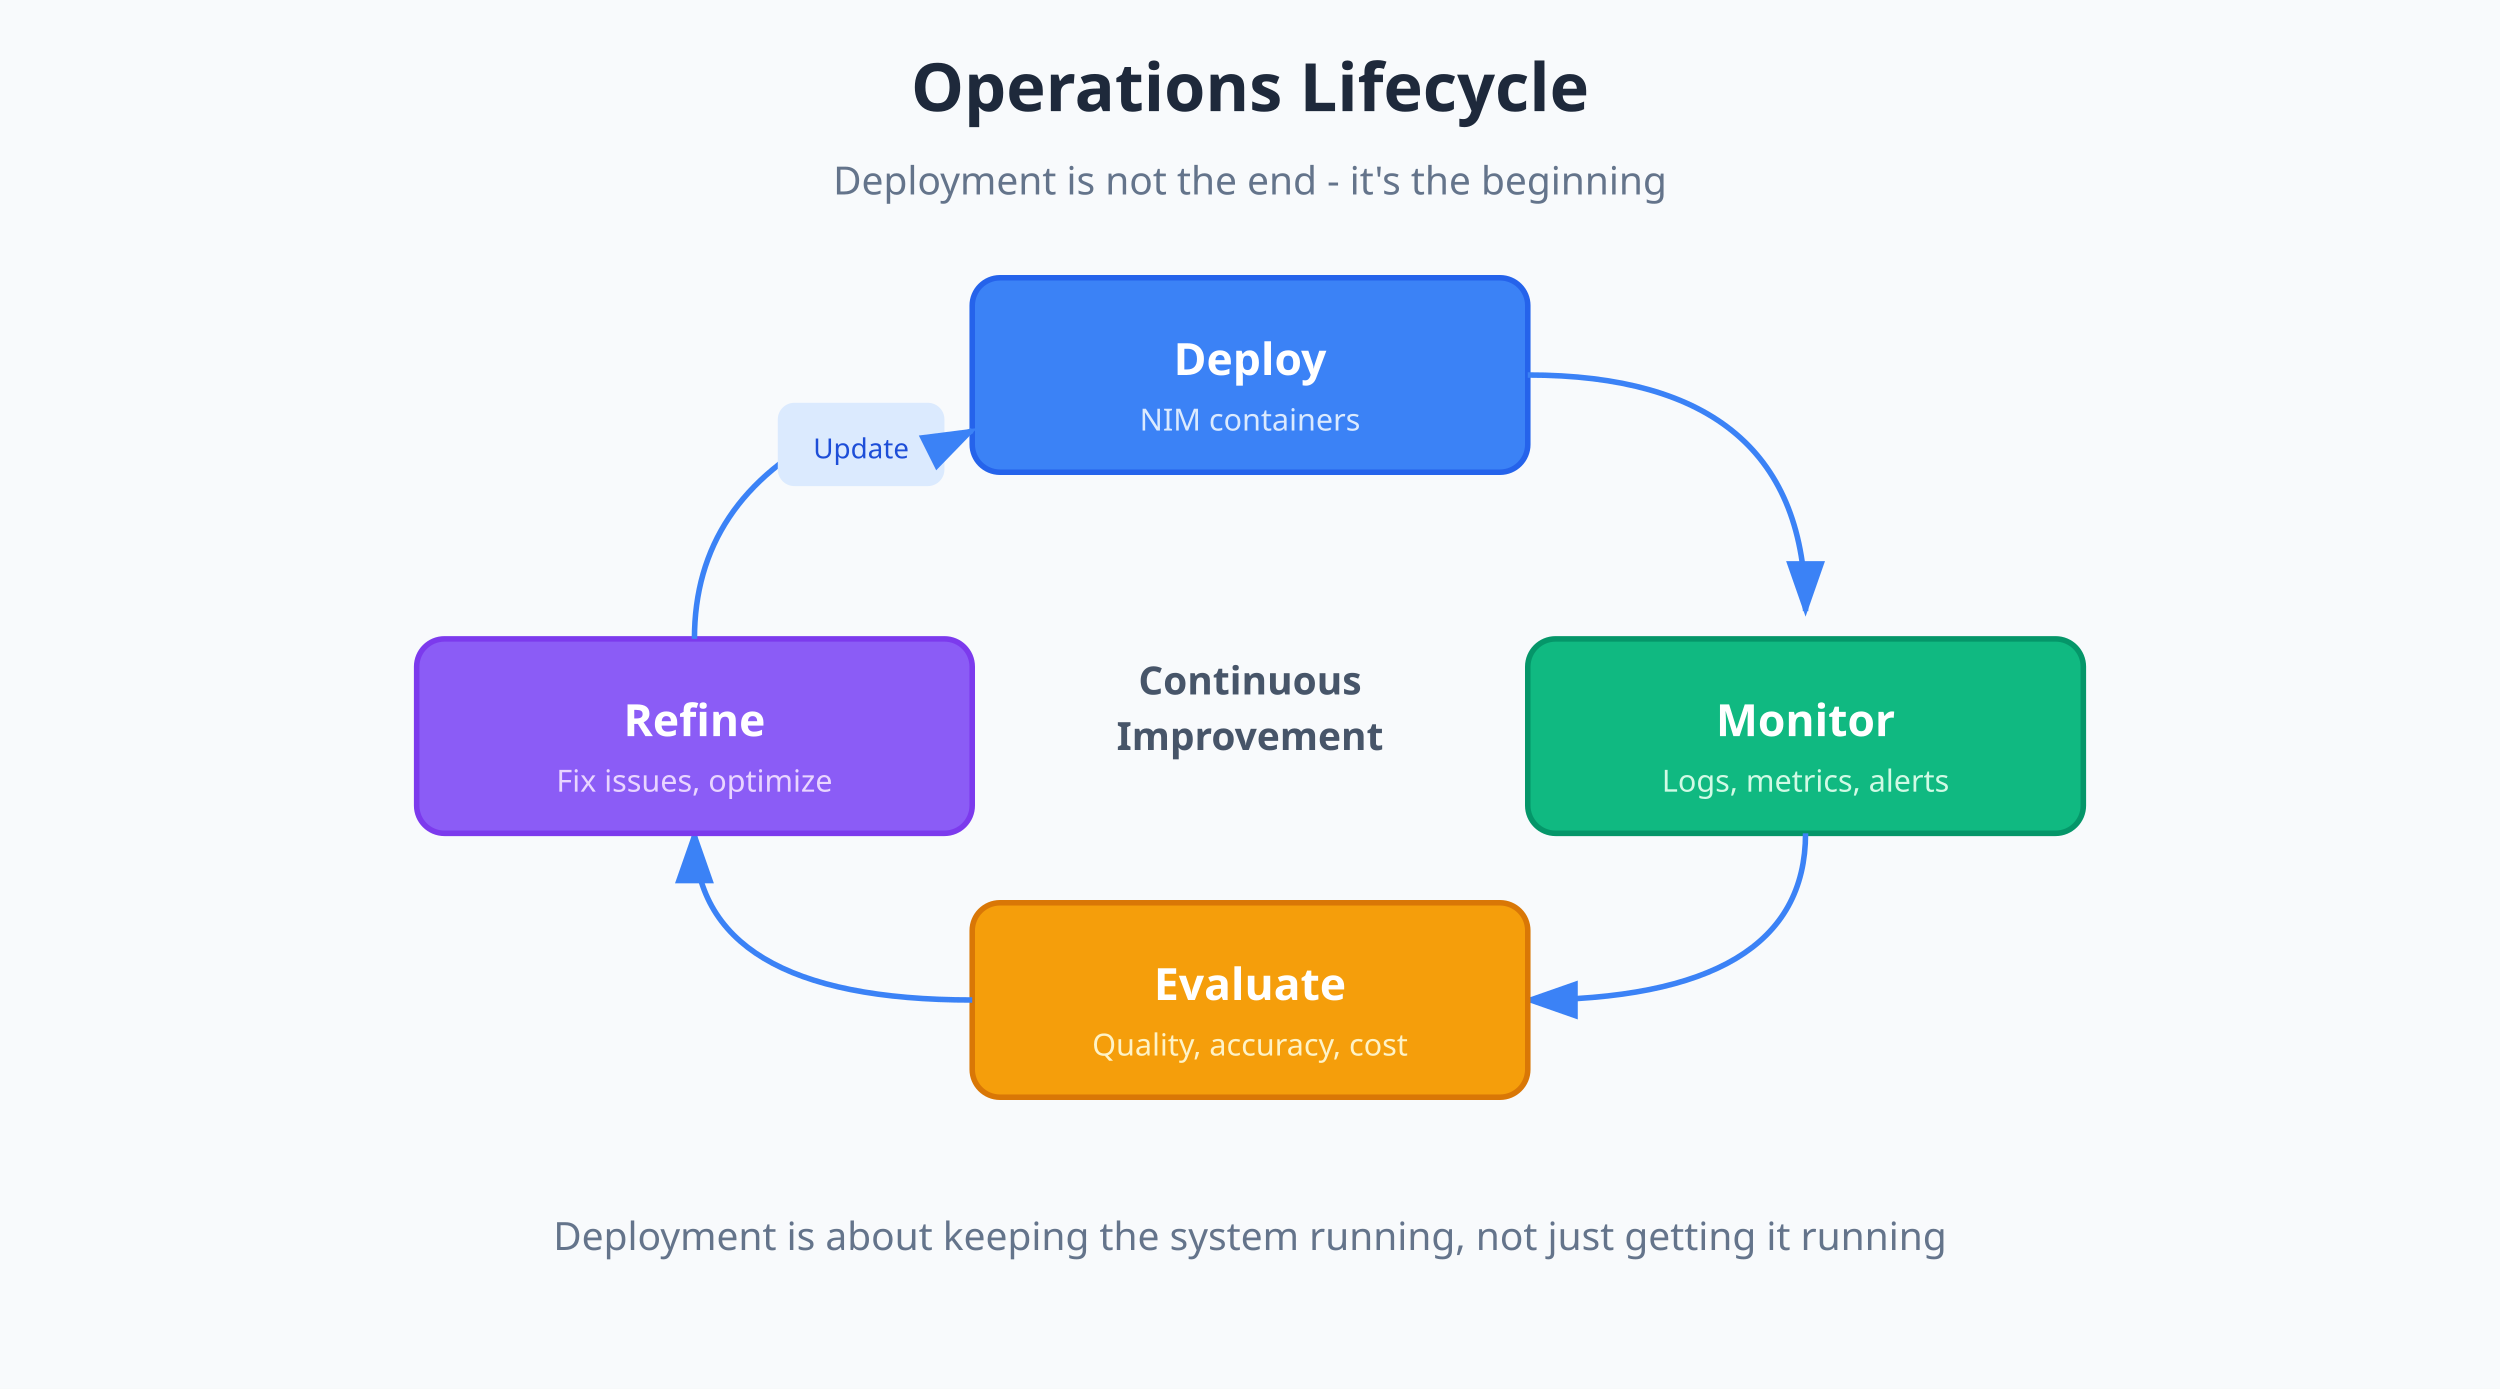
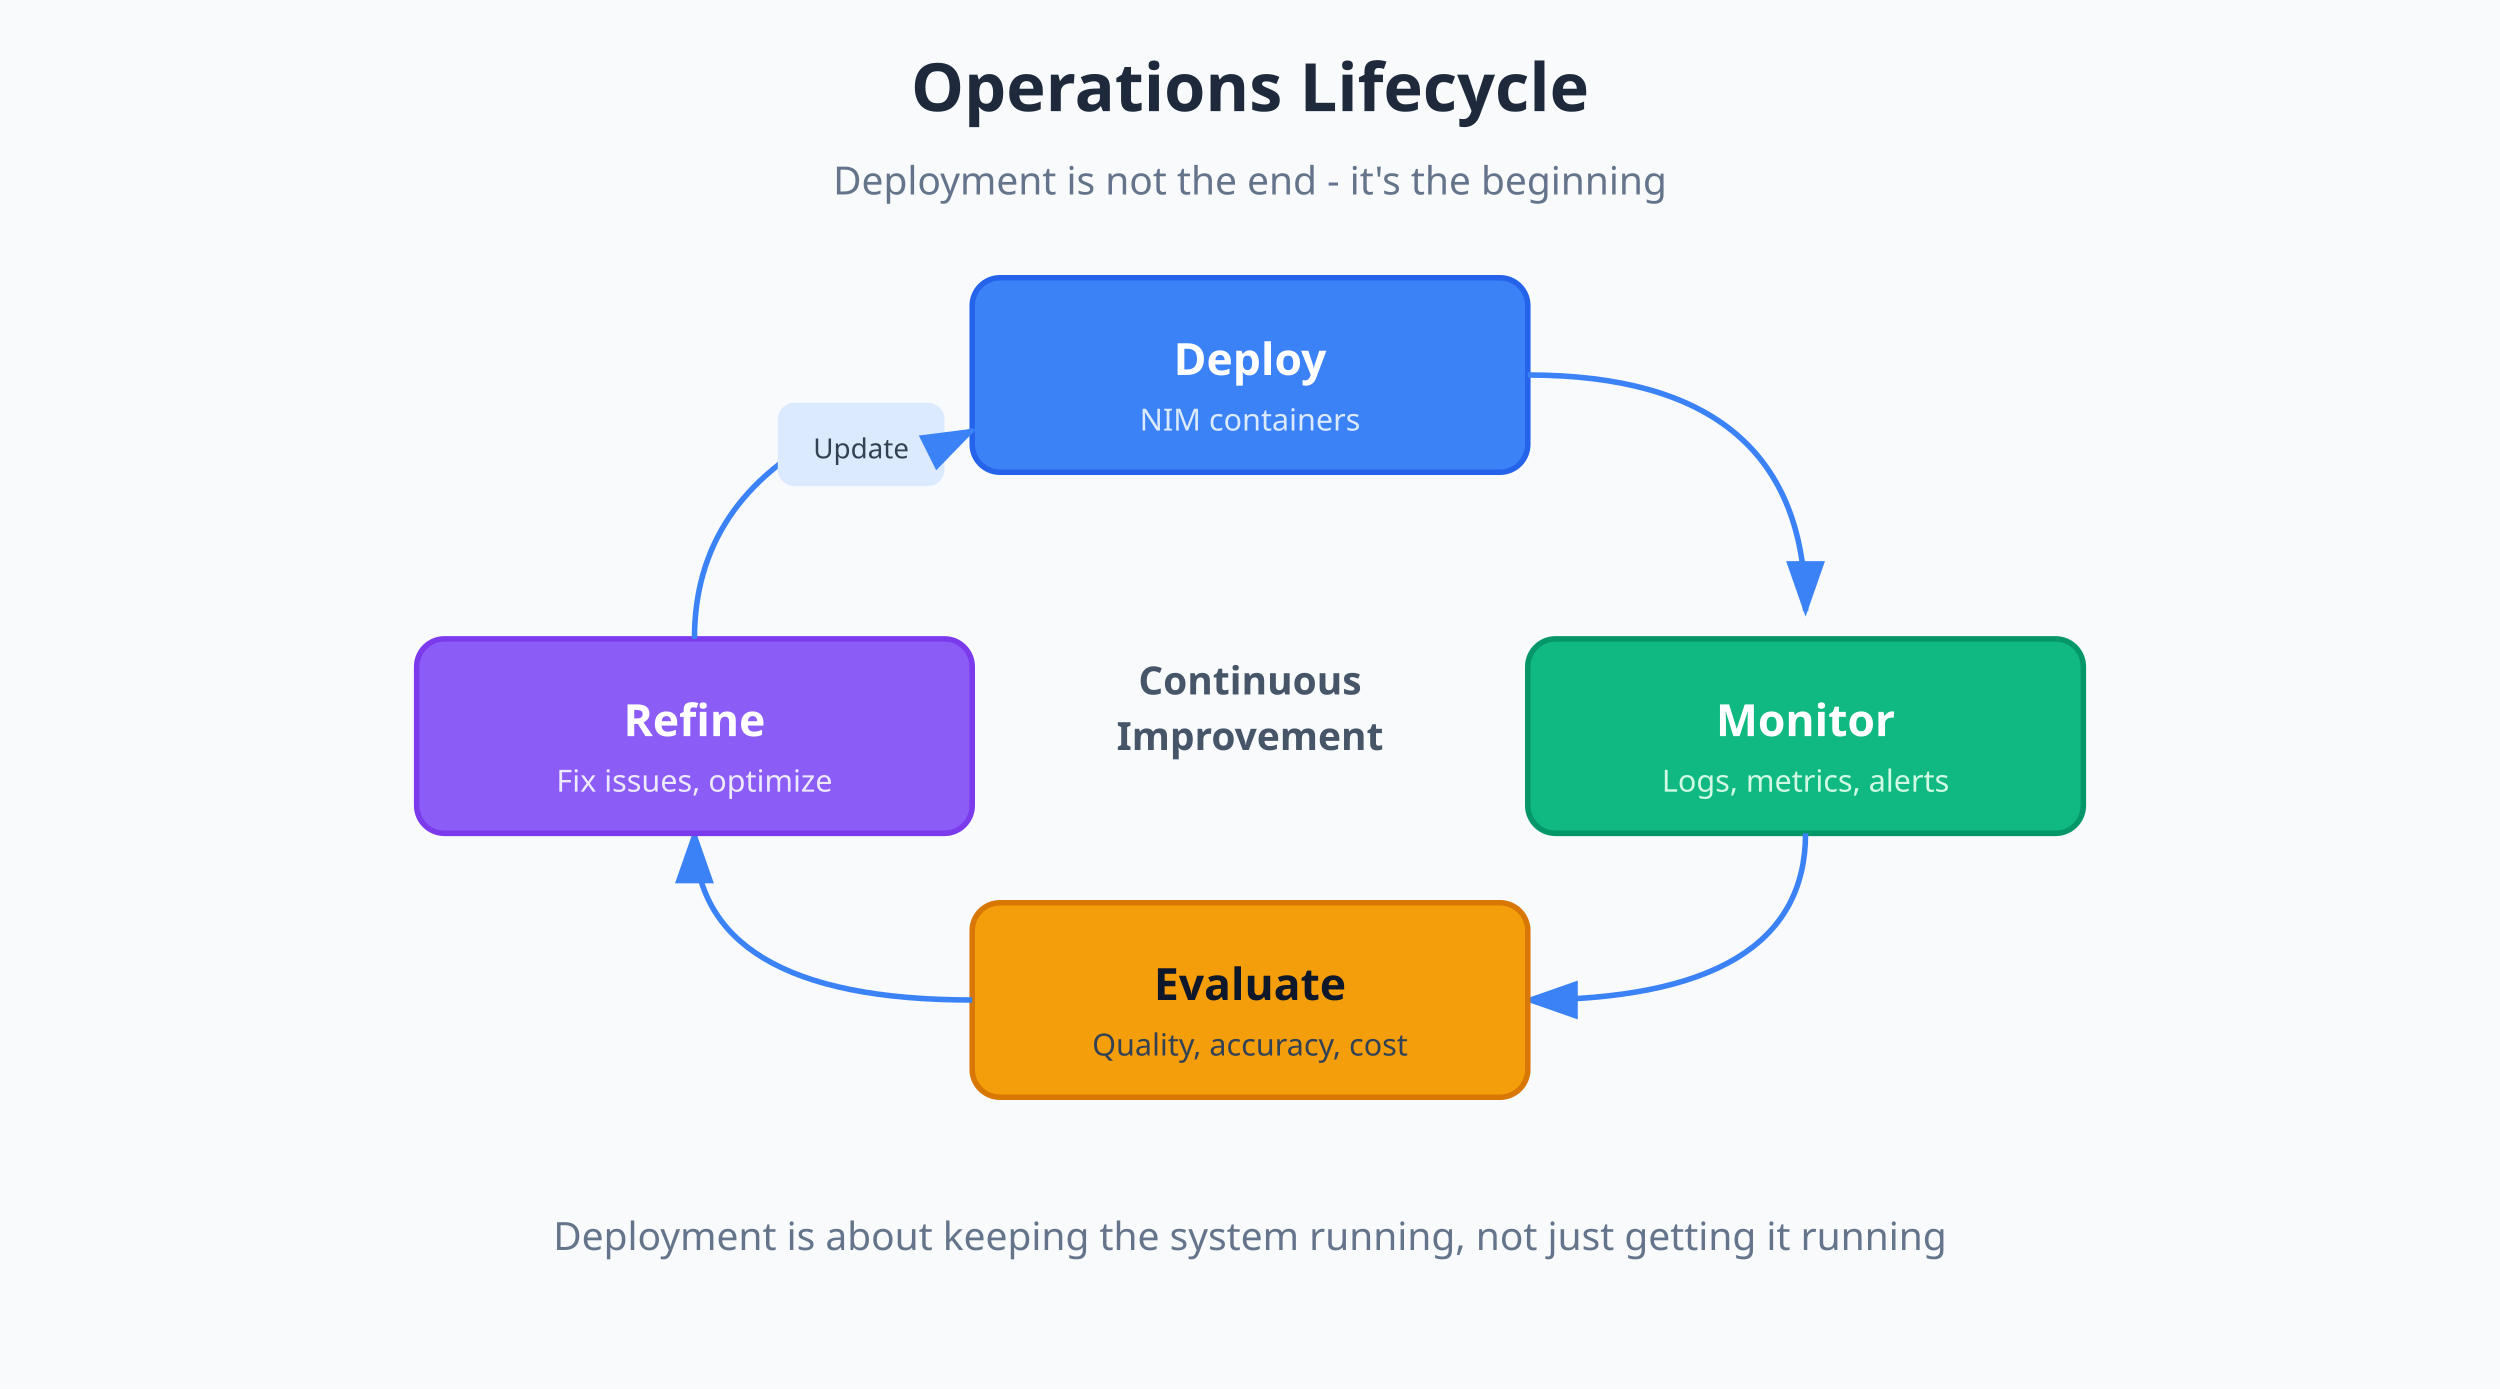
<svg xmlns="http://www.w3.org/2000/svg" viewBox="0 0 900 500" width="900" height="500">
  <defs>
    <marker id="arrow" markerWidth="10" markerHeight="7" refX="9" refY="3.5" orient="auto">
      <polygon points="0 0, 10 3.5, 0 7" fill="#3b82f6" />
    </marker>
  </defs>
  <g id="main">
    <rect width="900" height="500" fill="#f8fafc" />
    <text x="450" y="40" text-anchor="middle" font-family="system-ui, sans-serif" font-size="24" font-weight="600" fill="#1e293b">Operations Lifecycle</text>
    <text x="450" y="70" text-anchor="middle" font-family="system-ui, sans-serif" font-size="14" fill="#64748b">Deployment is not the end - it's the beginning</text>
    <text x="450" y="250" text-anchor="middle" font-family="system-ui, sans-serif" font-size="14" font-weight="600" fill="#475569">Continuous</text>
    <text x="450" y="270" text-anchor="middle" font-family="system-ui, sans-serif" font-size="14" font-weight="600" fill="#475569">Improvement</text>
    <text x="450" y="450" text-anchor="middle" font-family="system-ui, sans-serif" font-size="14" fill="#64748b">Deployment is about keeping the system running, not just getting it running</text>
  </g>
  <g id="section-1">
    <rect x="350" y="100" width="200" height="70" rx="10" fill="#3b82f6" stroke="#2563eb" stroke-width="2" />
    <text x="450" y="135" text-anchor="middle" font-family="system-ui, sans-serif" font-size="16" font-weight="600" fill="#ffffff">Deploy</text>
    <text x="450" y="155" text-anchor="middle" font-family="system-ui, sans-serif" font-size="11" fill="#dbeafe">NIM containers</text>
    <path d="M 550 135 Q 650 135 650 220" fill="none" stroke="#3b82f6" stroke-width="2" marker-end="url(#arrow)" />
  </g>
  <g id="section-2">
    <rect x="550" y="230" width="200" height="70" rx="10" fill="#10b981" stroke="#059669" stroke-width="2" />
    <text x="650" y="265" text-anchor="middle" font-family="system-ui, sans-serif" font-size="16" font-weight="600" fill="#ffffff">Monitor</text>
    <text x="650" y="285" text-anchor="middle" font-family="system-ui, sans-serif" font-size="11" fill="#d1fae5">Logs, metrics, alerts</text>
    <path d="M 650 300 Q 650 360 550 360" fill="none" stroke="#3b82f6" stroke-width="2" marker-end="url(#arrow)" />
  </g>
  <g id="section-3">
    <rect x="350" y="325" width="200" height="70" rx="10" fill="#f59e0b" stroke="#d97706" stroke-width="2" />
-     <text x="450" y="360" text-anchor="middle" font-family="system-ui, sans-serif" font-size="16" font-weight="600" fill="#ffffff">Evaluate</text>
-     <text x="450" y="380" text-anchor="middle" font-family="system-ui, sans-serif" font-size="11" fill="#fef3c7">Quality, accuracy, cost</text>
+     <text x="450" y="360" text-anchor="middle" font-family="system-ui, sans-serif" font-size="16" font-weight="600" fill="#0f172a">Evaluate</text>
+     <text x="450" y="380" text-anchor="middle" font-family="system-ui, sans-serif" font-size="11" fill="#334155">Quality, accuracy, cost</text>
    <path d="M 350 360 Q 250 360 250 300" fill="none" stroke="#3b82f6" stroke-width="2" marker-end="url(#arrow)" />
  </g>
  <g id="section-4">
    <rect x="150" y="230" width="200" height="70" rx="10" fill="#8b5cf6" stroke="#7c3aed" stroke-width="2" />
    <text x="250" y="265" text-anchor="middle" font-family="system-ui, sans-serif" font-size="16" font-weight="600" fill="#ffffff">Refine</text>
-     <text x="250" y="285" text-anchor="middle" font-family="system-ui, sans-serif" font-size="11" fill="#e9d5ff">Fix issues, optimize</text>
+     <text x="250" y="285" text-anchor="middle" font-family="system-ui, sans-serif" font-size="11" fill="#ede9fe">Fix issues, optimize</text>
    <path d="M 250 230 Q 250 180 300 155" fill="none" stroke="#3b82f6" stroke-width="2" />
    <rect x="280" y="145" width="60" height="30" rx="6" fill="#dbeafe" />
-     <text x="310" y="165" text-anchor="middle" font-family="system-ui, sans-serif" font-size="10" fill="#1d4ed8">Update</text>
+     <text x="310" y="165" text-anchor="middle" font-family="system-ui, sans-serif" font-size="10" fill="#334155">Update</text>
    <line x1="340" y1="160" x2="350" y2="155" stroke="#3b82f6" stroke-width="2" marker-end="url(#arrow)" />
  </g>
</svg>
